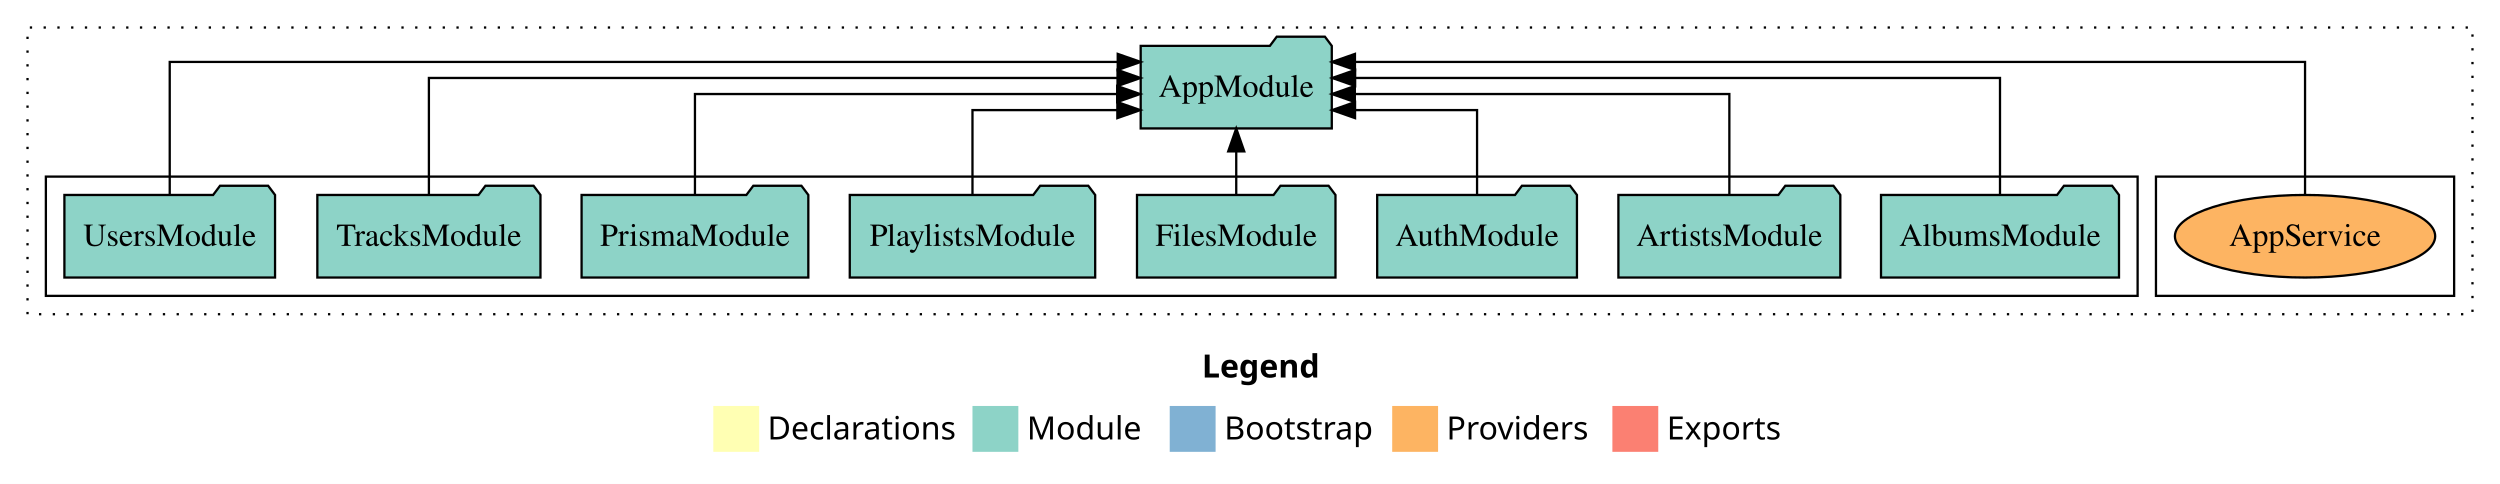
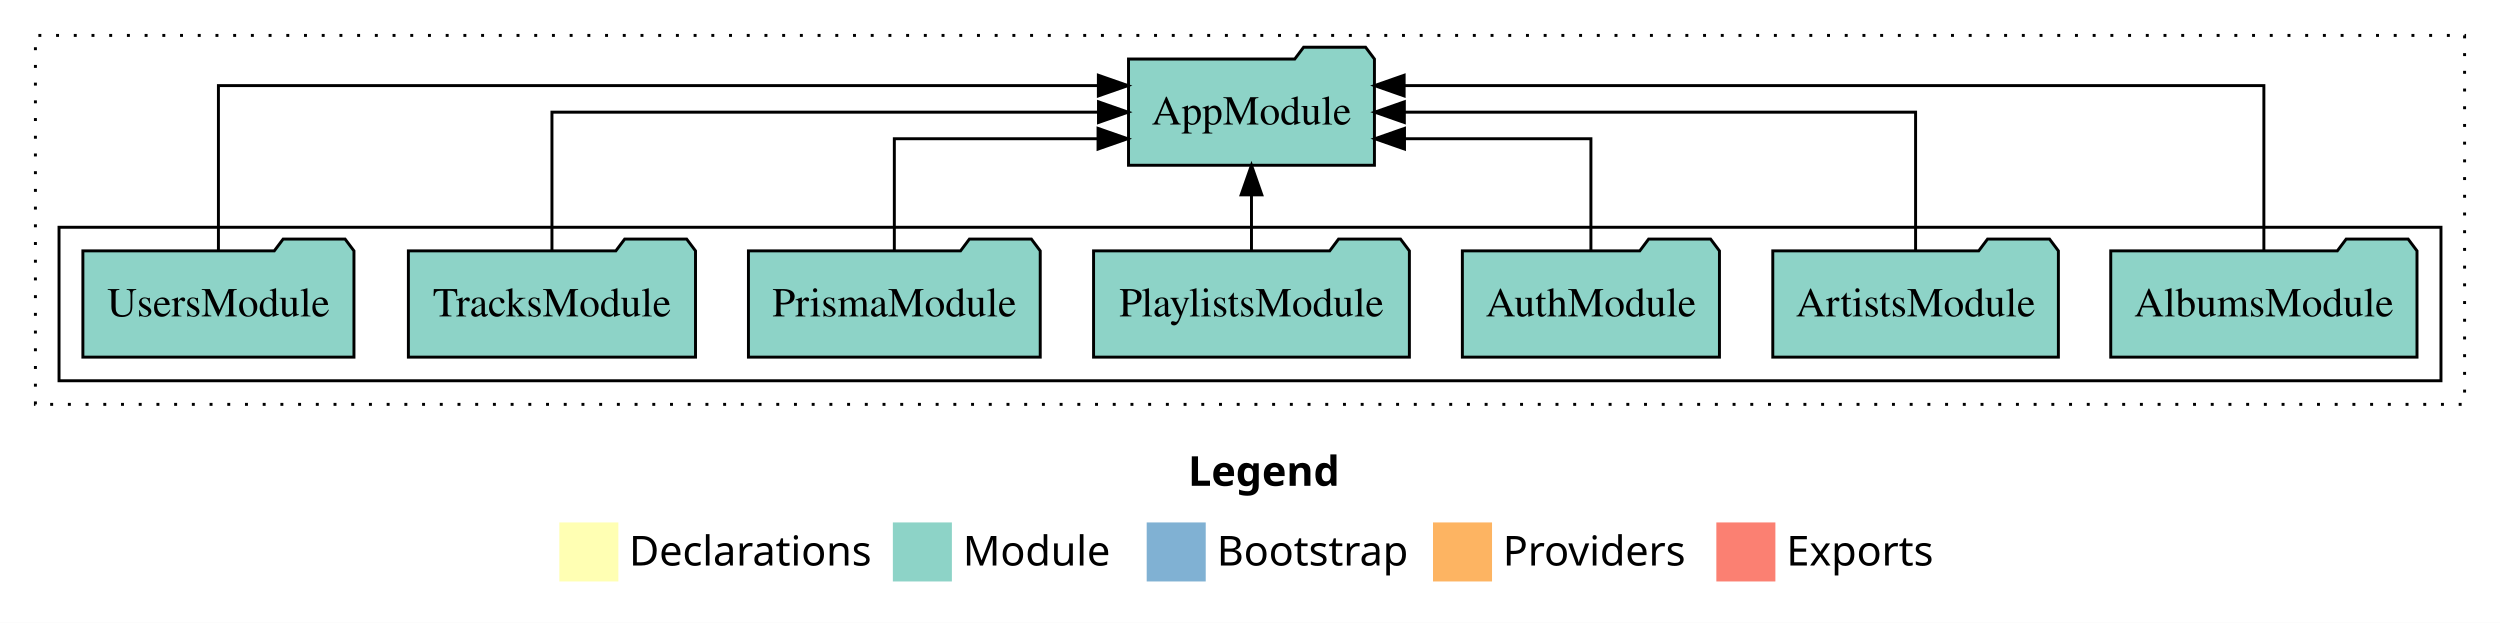
- <svg xmlns="http://www.w3.org/2000/svg" width="1090pt" height="211pt" viewBox="0.00 0.00 1090.00 211.00">
+ <svg xmlns="http://www.w3.org/2000/svg" width="847pt" height="211pt" viewBox="0.00 0.00 847.00 211.00">
  <g id="graph0" class="graph" transform="scale(1 1) rotate(0) translate(4 207)">
-     <polygon fill="white" stroke="transparent" points="-4,4 -4,-207 1086,-207 1086,4 -4,4" />
-     <text text-anchor="start" x="520.01" y="-42.4" font-family="Times-12" font-weight="bold" font-size="14.00">Legend</text>
-     <polygon fill="#ffffb3" stroke="transparent" points="307,-10 307,-30 327,-30 327,-10 307,-10" />
-     <text text-anchor="start" x="330.63" y="-15.4" font-family="Times-12" font-size="14.00">  Declarations</text>
-     <polygon fill="#8dd3c7" stroke="transparent" points="420,-10 420,-30 440,-30 440,-10 420,-10" />
-     <text text-anchor="start" x="443.73" y="-15.4" font-family="Times-12" font-size="14.00">  Module</text>
-     <polygon fill="#80b1d3" stroke="transparent" points="506,-10 506,-30 526,-30 526,-10 506,-10" />
-     <text text-anchor="start" x="529.78" y="-15.4" font-family="Times-12" font-size="14.00">  Bootstrap</text>
-     <polygon fill="#fdb462" stroke="transparent" points="603,-10 603,-30 623,-30 623,-10 603,-10" />
-     <text text-anchor="start" x="626.67" y="-15.4" font-family="Times-12" font-size="14.00">  Providers</text>
-     <polygon fill="#fb8072" stroke="transparent" points="699,-10 699,-30 719,-30 719,-10 699,-10" />
-     <text text-anchor="start" x="722.73" y="-15.4" font-family="Times-12" font-size="14.00">  Exports</text>
+     <polygon fill="white" stroke="transparent" points="-4,4 -4,-207 843,-207 843,4 -4,4" />
+     <text text-anchor="start" x="398.51" y="-42.4" font-family="Times-12" font-weight="bold" font-size="14.00">Legend</text>
+     <polygon fill="#ffffb3" stroke="transparent" points="185.5,-10 185.5,-30 205.5,-30 205.5,-10 185.5,-10" />
+     <text text-anchor="start" x="209.13" y="-15.4" font-family="Times-12" font-size="14.00">  Declarations</text>
+     <polygon fill="#8dd3c7" stroke="transparent" points="298.5,-10 298.5,-30 318.5,-30 318.5,-10 298.5,-10" />
+     <text text-anchor="start" x="322.23" y="-15.4" font-family="Times-12" font-size="14.00">  Module</text>
+     <polygon fill="#80b1d3" stroke="transparent" points="384.5,-10 384.5,-30 404.5,-30 404.5,-10 384.5,-10" />
+     <text text-anchor="start" x="408.28" y="-15.4" font-family="Times-12" font-size="14.00">  Bootstrap</text>
+     <polygon fill="#fdb462" stroke="transparent" points="481.5,-10 481.5,-30 501.5,-30 501.5,-10 481.5,-10" />
+     <text text-anchor="start" x="505.17" y="-15.4" font-family="Times-12" font-size="14.00">  Providers</text>
+     <polygon fill="#fb8072" stroke="transparent" points="577.5,-10 577.5,-30 597.5,-30 597.5,-10 577.5,-10" />
+     <text text-anchor="start" x="601.23" y="-15.4" font-family="Times-12" font-size="14.00">  Exports</text>
    <g id="clust1" class="cluster">
-       <polygon fill="none" stroke="black" stroke-dasharray="1,5" points="8,-70 8,-195 1074,-195 1074,-70 8,-70" />
-     </g>
-     <g id="clust6" class="cluster">
-       <polygon fill="none" stroke="black" points="936,-78 936,-130 1066,-130 1066,-78 936,-78" />
+       <polygon fill="none" stroke="black" stroke-dasharray="1,5" points="8,-70 8,-195 831,-195 831,-70 8,-70" />
    </g>
    <g id="clust3" class="cluster">
-       <polygon fill="none" stroke="black" points="16,-78 16,-130 928,-130 928,-78 16,-78" />
+       <polygon fill="none" stroke="black" points="16,-78 16,-130 823,-130 823,-78 16,-78" />
    </g>
    <g id="node1" class="node">
-       <polygon fill="#8dd3c7" stroke="black" points="919.88,-122 916.88,-126 895.88,-126 892.88,-122 816.12,-122 816.12,-86 919.88,-86 919.88,-122" />
-       <text text-anchor="middle" x="868" y="-99.8" font-family="Times,serif" font-size="14.00">AlbumsModule</text>
+       <polygon fill="#8dd3c7" stroke="black" points="814.88,-122 811.88,-126 790.88,-126 787.88,-122 711.12,-122 711.12,-86 814.88,-86 814.88,-122" />
+       <text text-anchor="middle" x="763" y="-99.8" font-family="Times,serif" font-size="14.00">AlbumsModule</text>
    </g>
-     <g id="node9" class="node">
-       <polygon fill="#8dd3c7" stroke="black" points="576.66,-187 573.66,-191 552.66,-191 549.66,-187 493.34,-187 493.34,-151 576.66,-151 576.66,-187" />
-       <text text-anchor="middle" x="535" y="-164.8" font-family="Times,serif" font-size="14.00">AppModule</text>
+     <g id="node8" class="node">
+       <polygon fill="#8dd3c7" stroke="black" points="461.66,-187 458.66,-191 437.66,-191 434.66,-187 378.34,-187 378.34,-151 461.66,-151 461.66,-187" />
+       <text text-anchor="middle" x="420" y="-164.8" font-family="Times,serif" font-size="14.00">AppModule</text>
    </g>
    <g id="edge1" class="edge">
-       <path fill="none" stroke="black" d="M868,-122.13C868,-142.57 868,-173 868,-173 868,-173 586.84,-173 586.84,-173" />
-       <polygon fill="black" stroke="black" points="586.84,-169.5 576.84,-173 586.84,-176.5 586.84,-169.5" />
+       <path fill="none" stroke="black" d="M763,-122.29C763,-144.21 763,-178 763,-178 763,-178 471.72,-178 471.72,-178" />
+       <polygon fill="black" stroke="black" points="471.72,-174.5 461.72,-178 471.72,-181.5 471.72,-174.5" />
    </g>
    <g id="node2" class="node">
-       <polygon fill="#8dd3c7" stroke="black" points="798.38,-122 795.38,-126 774.38,-126 771.38,-122 701.62,-122 701.62,-86 798.38,-86 798.38,-122" />
-       <text text-anchor="middle" x="750" y="-99.8" font-family="Times,serif" font-size="14.00">ArtistsModule</text>
+       <polygon fill="#8dd3c7" stroke="black" points="693.38,-122 690.38,-126 669.38,-126 666.38,-122 596.62,-122 596.62,-86 693.38,-86 693.38,-122" />
+       <text text-anchor="middle" x="645" y="-99.8" font-family="Times,serif" font-size="14.00">ArtistsModule</text>
    </g>
    <g id="edge2" class="edge">
-       <path fill="none" stroke="black" d="M750,-122.27C750,-140.56 750,-166 750,-166 750,-166 586.71,-166 586.71,-166" />
-       <polygon fill="black" stroke="black" points="586.71,-162.5 576.71,-166 586.71,-169.5 586.71,-162.5" />
+       <path fill="none" stroke="black" d="M645,-122.11C645,-141.34 645,-169 645,-169 645,-169 471.79,-169 471.79,-169" />
+       <polygon fill="black" stroke="black" points="471.79,-165.5 461.79,-169 471.79,-172.5 471.79,-165.5" />
    </g>
    <g id="node3" class="node">
-       <polygon fill="#8dd3c7" stroke="black" points="683.55,-122 680.55,-126 659.55,-126 656.55,-122 596.45,-122 596.45,-86 683.55,-86 683.55,-122" />
-       <text text-anchor="middle" x="640" y="-99.8" font-family="Times,serif" font-size="14.00">AuthModule</text>
+       <polygon fill="#8dd3c7" stroke="black" points="578.55,-122 575.55,-126 554.55,-126 551.55,-122 491.45,-122 491.45,-86 578.55,-86 578.55,-122" />
+       <text text-anchor="middle" x="535" y="-99.8" font-family="Times,serif" font-size="14.00">AuthModule</text>
    </g>
    <g id="edge3" class="edge">
-       <path fill="none" stroke="black" d="M640,-122.01C640,-138.05 640,-159 640,-159 640,-159 586.8,-159 586.8,-159" />
-       <polygon fill="black" stroke="black" points="586.8,-155.5 576.8,-159 586.8,-162.5 586.8,-155.5" />
+       <path fill="none" stroke="black" d="M535,-122.03C535,-138.4 535,-160 535,-160 535,-160 471.84,-160 471.84,-160" />
+       <polygon fill="black" stroke="black" points="471.84,-156.5 461.84,-160 471.84,-163.5 471.84,-156.5" />
    </g>
    <g id="node4" class="node">
-       <polygon fill="#8dd3c7" stroke="black" points="578.27,-122 575.27,-126 554.27,-126 551.27,-122 491.73,-122 491.73,-86 578.27,-86 578.27,-122" />
-       <text text-anchor="middle" x="535" y="-99.8" font-family="Times,serif" font-size="14.00">FilesModule</text>
-     </g>
-     <g id="edge4" class="edge">
-       <path fill="none" stroke="black" d="M535,-122.11C535,-122.11 535,-140.99 535,-140.99" />
-       <polygon fill="black" stroke="black" points="531.5,-140.99 535,-150.99 538.5,-140.99 531.5,-140.99" />
-     </g>
-     <g id="node5" class="node">
      <polygon fill="#8dd3c7" stroke="black" points="473.5,-122 470.5,-126 449.5,-126 446.5,-122 366.5,-122 366.5,-86 473.5,-86 473.5,-122" />
      <text text-anchor="middle" x="420" y="-99.8" font-family="Times,serif" font-size="14.00">PlaylistsModule</text>
    </g>
-     <g id="edge5" class="edge">
-       <path fill="none" stroke="black" d="M420,-122.01C420,-138.05 420,-159 420,-159 420,-159 483.16,-159 483.16,-159" />
-       <polygon fill="black" stroke="black" points="483.16,-162.5 493.16,-159 483.16,-155.5 483.16,-162.5" />
+     <g id="edge4" class="edge">
+       <path fill="none" stroke="black" d="M420,-122.11C420,-122.11 420,-140.99 420,-140.99" />
+       <polygon fill="black" stroke="black" points="416.5,-140.99 420,-150.99 423.5,-140.99 416.5,-140.99" />
    </g>
-     <g id="node6" class="node">
+     <g id="node5" class="node">
      <polygon fill="#8dd3c7" stroke="black" points="348.43,-122 345.43,-126 324.43,-126 321.43,-122 249.57,-122 249.57,-86 348.43,-86 348.43,-122" />
      <text text-anchor="middle" x="299" y="-99.8" font-family="Times,serif" font-size="14.00">PrismaModule</text>
    </g>
-     <g id="edge6" class="edge">
-       <path fill="none" stroke="black" d="M299,-122.27C299,-140.56 299,-166 299,-166 299,-166 483.08,-166 483.08,-166" />
-       <polygon fill="black" stroke="black" points="483.08,-169.5 493.08,-166 483.08,-162.5 483.08,-169.5" />
+     <g id="edge5" class="edge">
+       <path fill="none" stroke="black" d="M299,-122.03C299,-138.4 299,-160 299,-160 299,-160 368.02,-160 368.02,-160" />
+       <polygon fill="black" stroke="black" points="368.02,-163.5 378.02,-160 368.02,-156.5 368.02,-163.5" />
    </g>
-     <g id="node7" class="node">
+     <g id="node6" class="node">
      <polygon fill="#8dd3c7" stroke="black" points="231.64,-122 228.64,-126 207.64,-126 204.64,-122 134.36,-122 134.36,-86 231.64,-86 231.64,-122" />
      <text text-anchor="middle" x="183" y="-99.8" font-family="Times,serif" font-size="14.00">TracksModule</text>
    </g>
-     <g id="edge7" class="edge">
-       <path fill="none" stroke="black" d="M183,-122.13C183,-142.57 183,-173 183,-173 183,-173 483.24,-173 483.24,-173" />
-       <polygon fill="black" stroke="black" points="483.24,-176.5 493.24,-173 483.24,-169.5 483.24,-176.5" />
+     <g id="edge6" class="edge">
+       <path fill="none" stroke="black" d="M183,-122.11C183,-141.34 183,-169 183,-169 183,-169 368.17,-169 368.17,-169" />
+       <polygon fill="black" stroke="black" points="368.17,-172.5 378.17,-169 368.17,-165.5 368.17,-172.5" />
    </g>
-     <g id="node8" class="node">
+     <g id="node7" class="node">
      <polygon fill="#8dd3c7" stroke="black" points="115.92,-122 112.92,-126 91.92,-126 88.92,-122 24.08,-122 24.08,-86 115.92,-86 115.92,-122" />
      <text text-anchor="middle" x="70" y="-99.8" font-family="Times,serif" font-size="14.00">UsersModule</text>
    </g>
-     <g id="edge8" class="edge">
-       <path fill="none" stroke="black" d="M70,-122.01C70,-144.49 70,-180 70,-180 70,-180 483.33,-180 483.33,-180" />
-       <polygon fill="black" stroke="black" points="483.33,-183.5 493.33,-180 483.33,-176.5 483.33,-183.5" />
-     </g>
-     <g id="node10" class="node">
-       <ellipse fill="#fdb462" stroke="black" cx="1001" cy="-104" rx="56.74" ry="18" />
-       <text text-anchor="middle" x="1001" y="-99.8" font-family="Times,serif" font-size="14.00">AppService</text>
-     </g>
-     <g id="edge9" class="edge">
-       <path fill="none" stroke="black" d="M1001,-122.01C1001,-144.49 1001,-180 1001,-180 1001,-180 586.76,-180 586.76,-180" />
-       <polygon fill="black" stroke="black" points="586.76,-176.5 576.76,-180 586.76,-183.5 586.76,-176.5" />
+     <g id="edge7" class="edge">
+       <path fill="none" stroke="black" d="M70,-122.29C70,-144.21 70,-178 70,-178 70,-178 368.13,-178 368.13,-178" />
+       <polygon fill="black" stroke="black" points="368.13,-181.5 378.13,-178 368.13,-174.5 368.13,-181.5" />
    </g>
  </g>
</svg>
